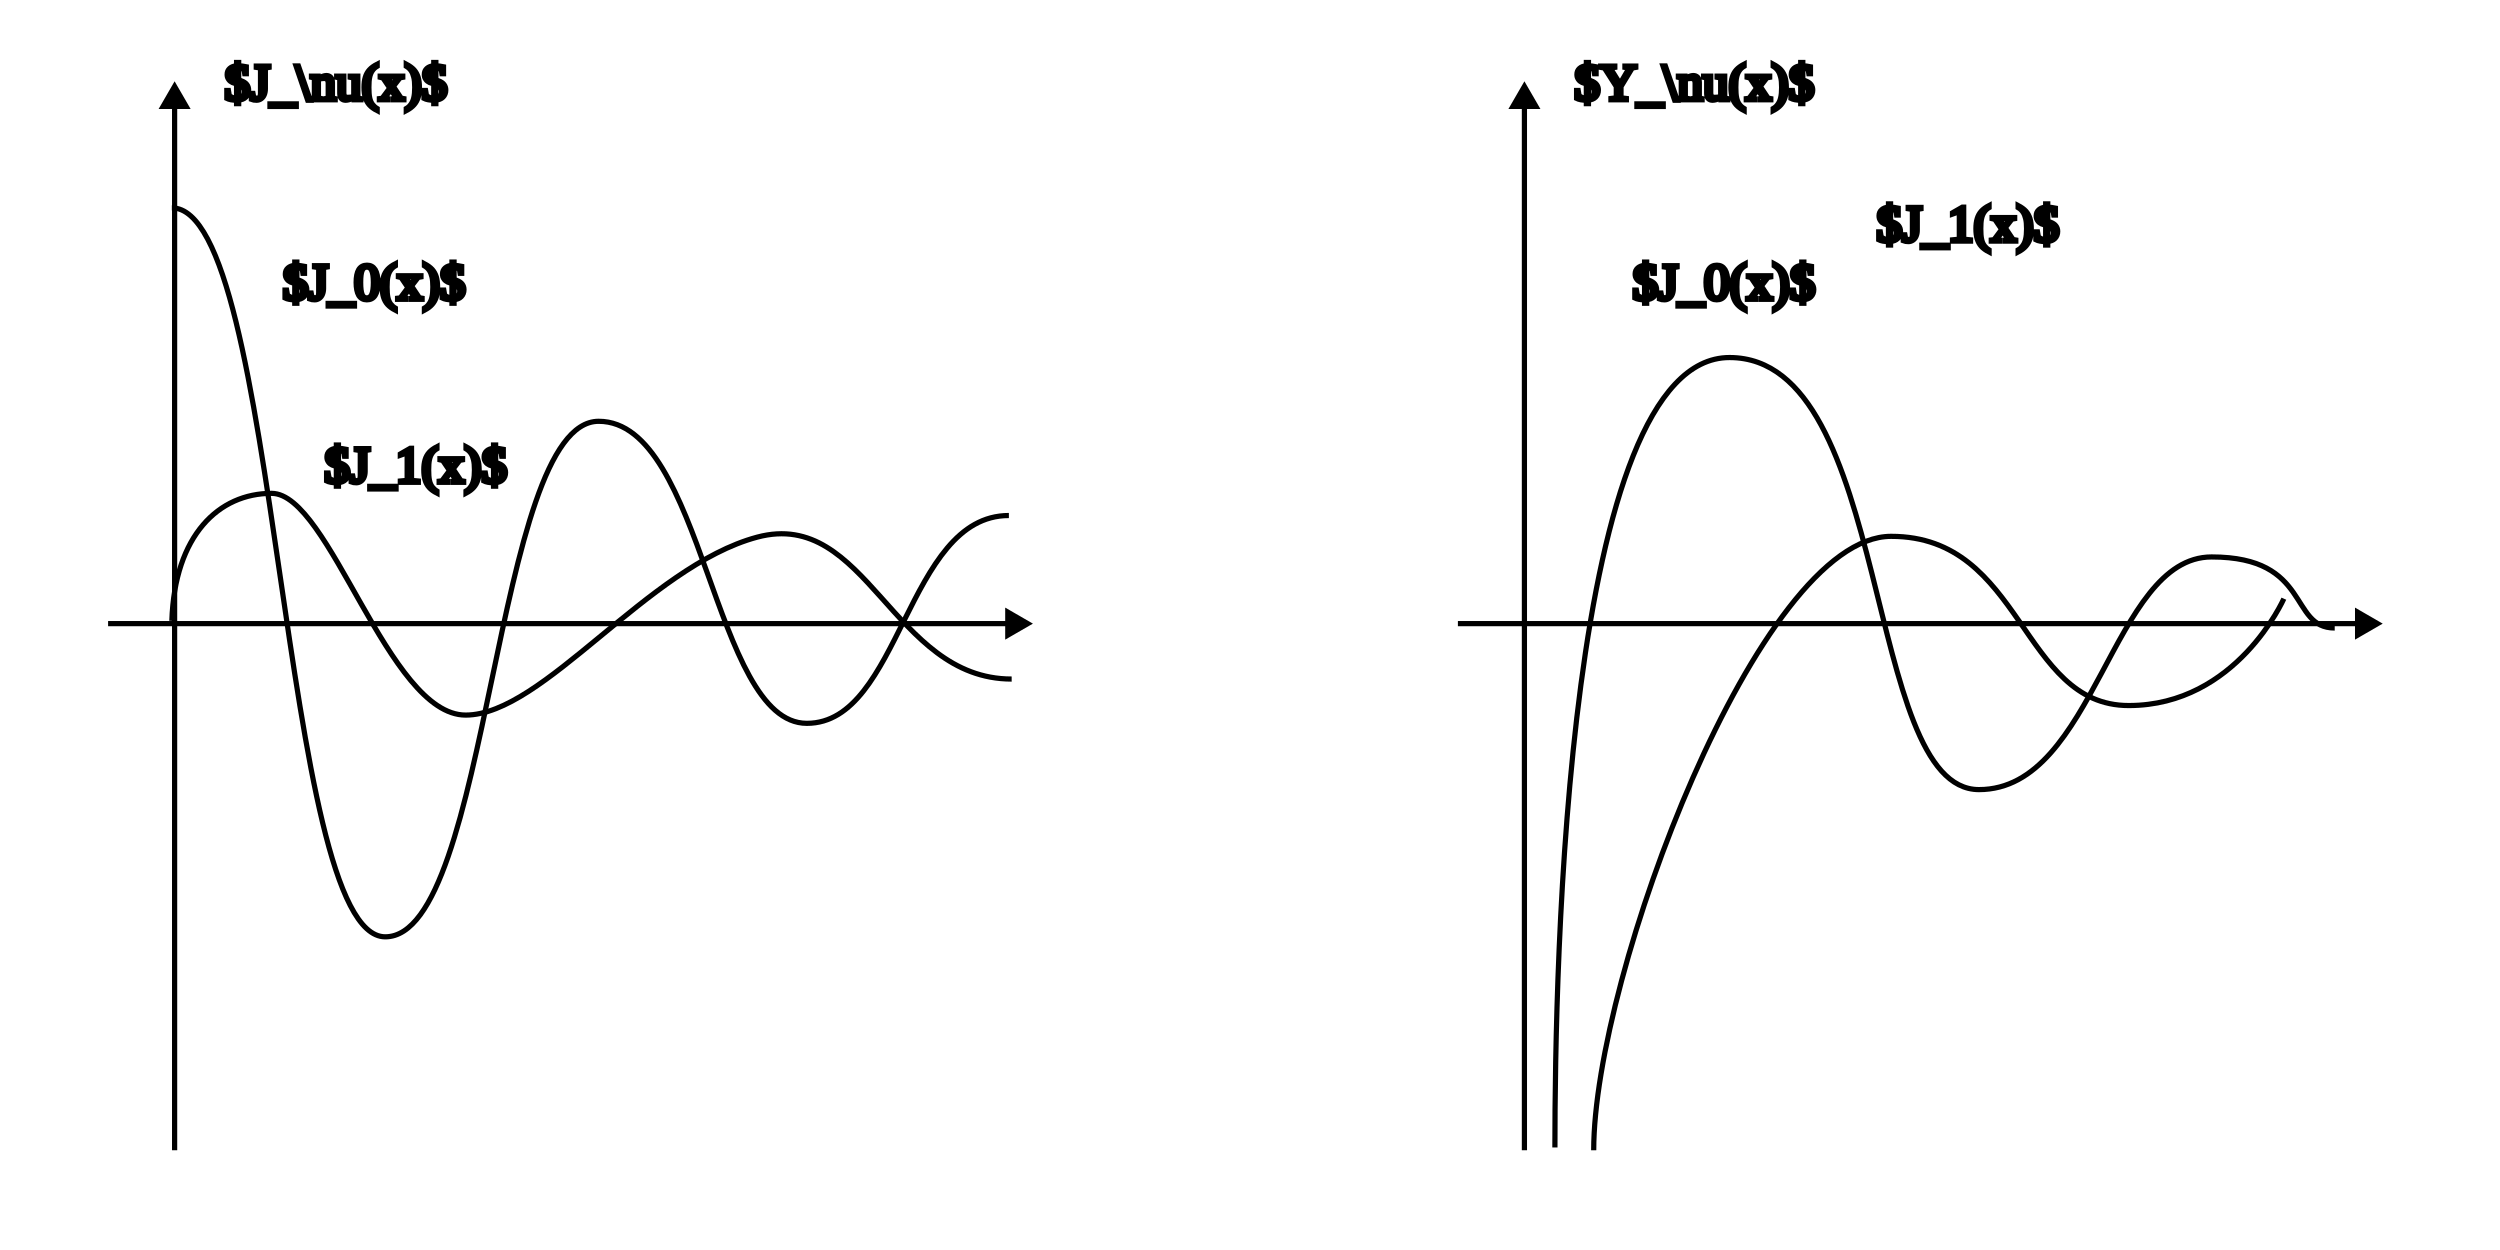
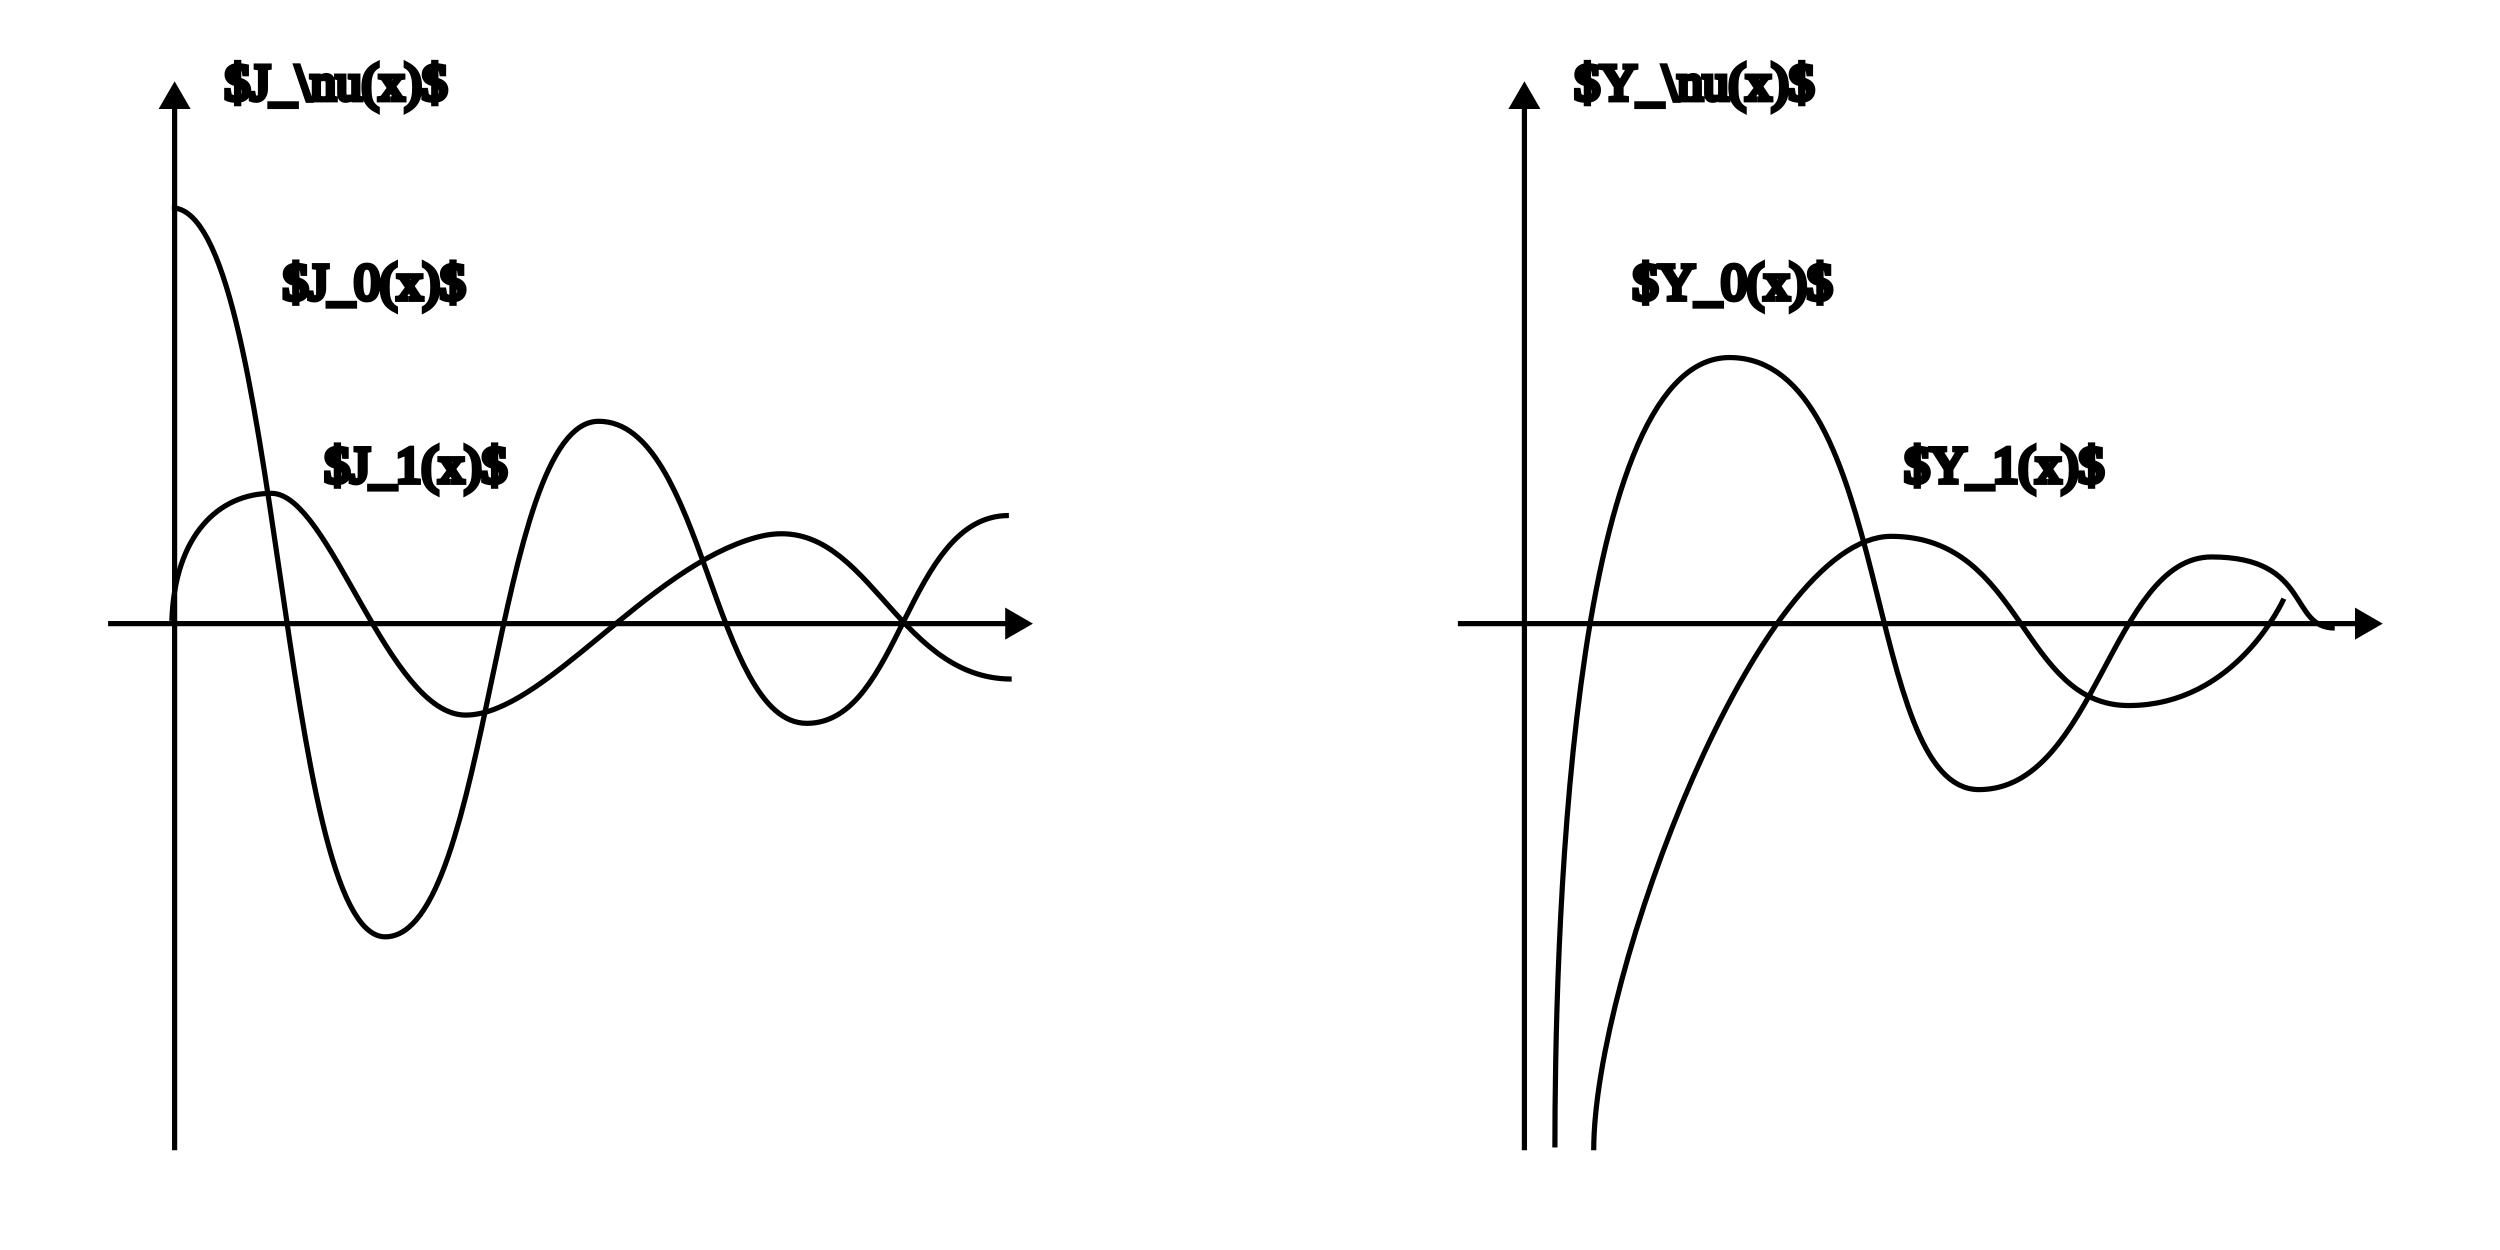
<svg xmlns="http://www.w3.org/2000/svg" width="240mm" height="120mm" viewBox="0 0 240 120" version="1.1" id="svg8">
  <defs id="defs2">
    <marker style="overflow:visible" id="Triangle" refX="0" refY="0" orient="auto-start-reverse" markerWidth="1" markerHeight="1" viewBox="0 0 1 1" preserveAspectRatio="xMidYMid">
      <path transform="scale(0.5)" style="fill:context-stroke;fill-rule:evenodd;stroke:context-stroke;stroke-width:1pt" d="M 5.77,0 -2.88,5 V -5 Z" id="path135" />
    </marker>
  </defs>
  <g id="layer1" transform="translate(0,-177)">
    <path style="fill:none;stroke:#000000;stroke-width:0.5;marker-end:url(#Triangle)" d="m 10.377,236.868 h 87.008" id="path1" />
    <path style="fill:none;stroke:#000000;stroke-width:0.5;stroke-dasharray:none;marker-start:url(#Triangle)" d="M 16.763,186.579 V 287.423" id="path2" />
    <text xml:space="preserve" style="font-size:4.939px;text-align:start;writing-mode:lr-tb;direction:ltr;text-anchor:start;fill:none;stroke:#000000;stroke-width:0.5;stroke-dasharray:none" x="21.553" y="186.579" id="text2">
      <tspan id="tspan2" style="stroke-width:0.5" x="21.553" y="186.579">$J_\nu(x)$</tspan>
    </text>
    <path style="fill:none;stroke:#000000;stroke-width:0.5;stroke-dasharray:none" d="m 16.497,196.956 c 10.377,0 10.377,69.979 20.488,69.979 10.111,0 10.377,-49.491 20.488,-49.491 10.111,0 10.97,28.996 19.986,28.996 9.017,0 9.549,-19.95 19.394,-19.95" id="path3" />
    <path style="fill:none;stroke:#000000;stroke-width:0.5;stroke-dasharray:none" d="m 16.497,236.602 c 0.266,-8.248 4.523,-12.24 9.579,-12.24 5.588,0 11.175,21.286 18.626,21.286 7.45,0 17.474,-14.264 27.99,-17.082 10.516,-2.818 12.986,13.623 24.428,13.623" id="path4" />
    <text xml:space="preserve" style="font-size:4.939px;text-align:start;writing-mode:lr-tb;direction:ltr;text-anchor:start;fill:none;stroke:#000000;stroke-width:0.5;stroke-dasharray:none" x="27.14" y="205.737" id="text4">
      <tspan id="tspan4" style="stroke-width:0.5" x="27.14" y="205.737">$J_0(x)$</tspan>
    </text>
    <text xml:space="preserve" style="font-size:4.939px;text-align:start;writing-mode:lr-tb;direction:ltr;text-anchor:start;fill:none;stroke:#000000;stroke-width:0.5;stroke-dasharray:none" x="31.131" y="223.298" id="text5">
      <tspan id="tspan5" style="stroke-width:0.5" x="31.131" y="223.298">$J_1(x)$</tspan>
    </text>
    <path style="fill:none;stroke:#000000;stroke-width:0.5;marker-end:url(#Triangle)" d="m 139.958,236.868 h 87.008" id="path5" />
    <path style="fill:none;stroke:#000000;stroke-width:0.5;stroke-dasharray:none;marker-start:url(#Triangle)" d="M 146.344,186.579 V 287.423" id="path6" />
    <text xml:space="preserve" style="font-size:4.939px;text-align:start;writing-mode:lr-tb;direction:ltr;text-anchor:start;fill:none;stroke:#000000;stroke-width:0.5;stroke-dasharray:none" x="151.134" y="186.579" id="text6">
      <tspan id="tspan6" style="stroke-width:0.5" x="151.134" y="186.579">$Y_\nu(x)$</tspan>
    </text>
    <text xml:space="preserve" style="font-size:4.939px;text-align:start;writing-mode:lr-tb;direction:ltr;text-anchor:start;fill:none;stroke:#000000;stroke-width:0.5;stroke-dasharray:none" x="156.721" y="205.737" id="text8">
-       <tspan id="tspan8" style="stroke-width:0.5" x="156.721" y="205.737">$J_0(x)$</tspan>
+       <tspan id="tspan8" style="stroke-width:0.5" x="156.721" y="205.737">$Y_0(x)$</tspan>
    </text>
-     <text xml:space="preserve" style="font-size:4.939px;text-align:start;writing-mode:lr-tb;direction:ltr;text-anchor:start;fill:none;stroke:#000000;stroke-width:0.5;stroke-dasharray:none" x="180.136" y="200.149" id="text9">
-       <tspan id="tspan9" style="stroke-width:0.5" x="180.136" y="200.149">$J_1(x)$</tspan>
+     <text xml:space="preserve" style="font-size:4.939px;text-align:start;writing-mode:lr-tb;direction:ltr;text-anchor:start;fill:none;stroke:#000000;stroke-width:0.5;stroke-dasharray:none" x="182.797" y="223.298" id="text9">
+       <tspan id="tspan9" style="stroke-width:0.5" x="182.797" y="223.298">$Y_1(x)$</tspan>
    </text>
    <path style="fill:none;stroke:#000000;stroke-width:0.5;stroke-dasharray:none" d="m 149.271,287.157 c 0,-17.295 1.064,-75.833 16.763,-75.833 15.699,0 12.772,41.478 23.947,41.478 11.175,0 12.742,-22.335 22.335,-22.335 9.594,0 7.387,6.822 11.817,6.822" id="path10" />
    <path style="fill:none;stroke:#000000;stroke-width:0.5;stroke-dasharray:none" d="m 152.996,287.423 c 0,-16.763 15.866,-58.934 28.554,-58.934 12.688,0 12.438,16.243 22.807,16.243 10.369,0 14.893,-10.259 14.893,-10.259" id="path11" />
  </g>
</svg>
